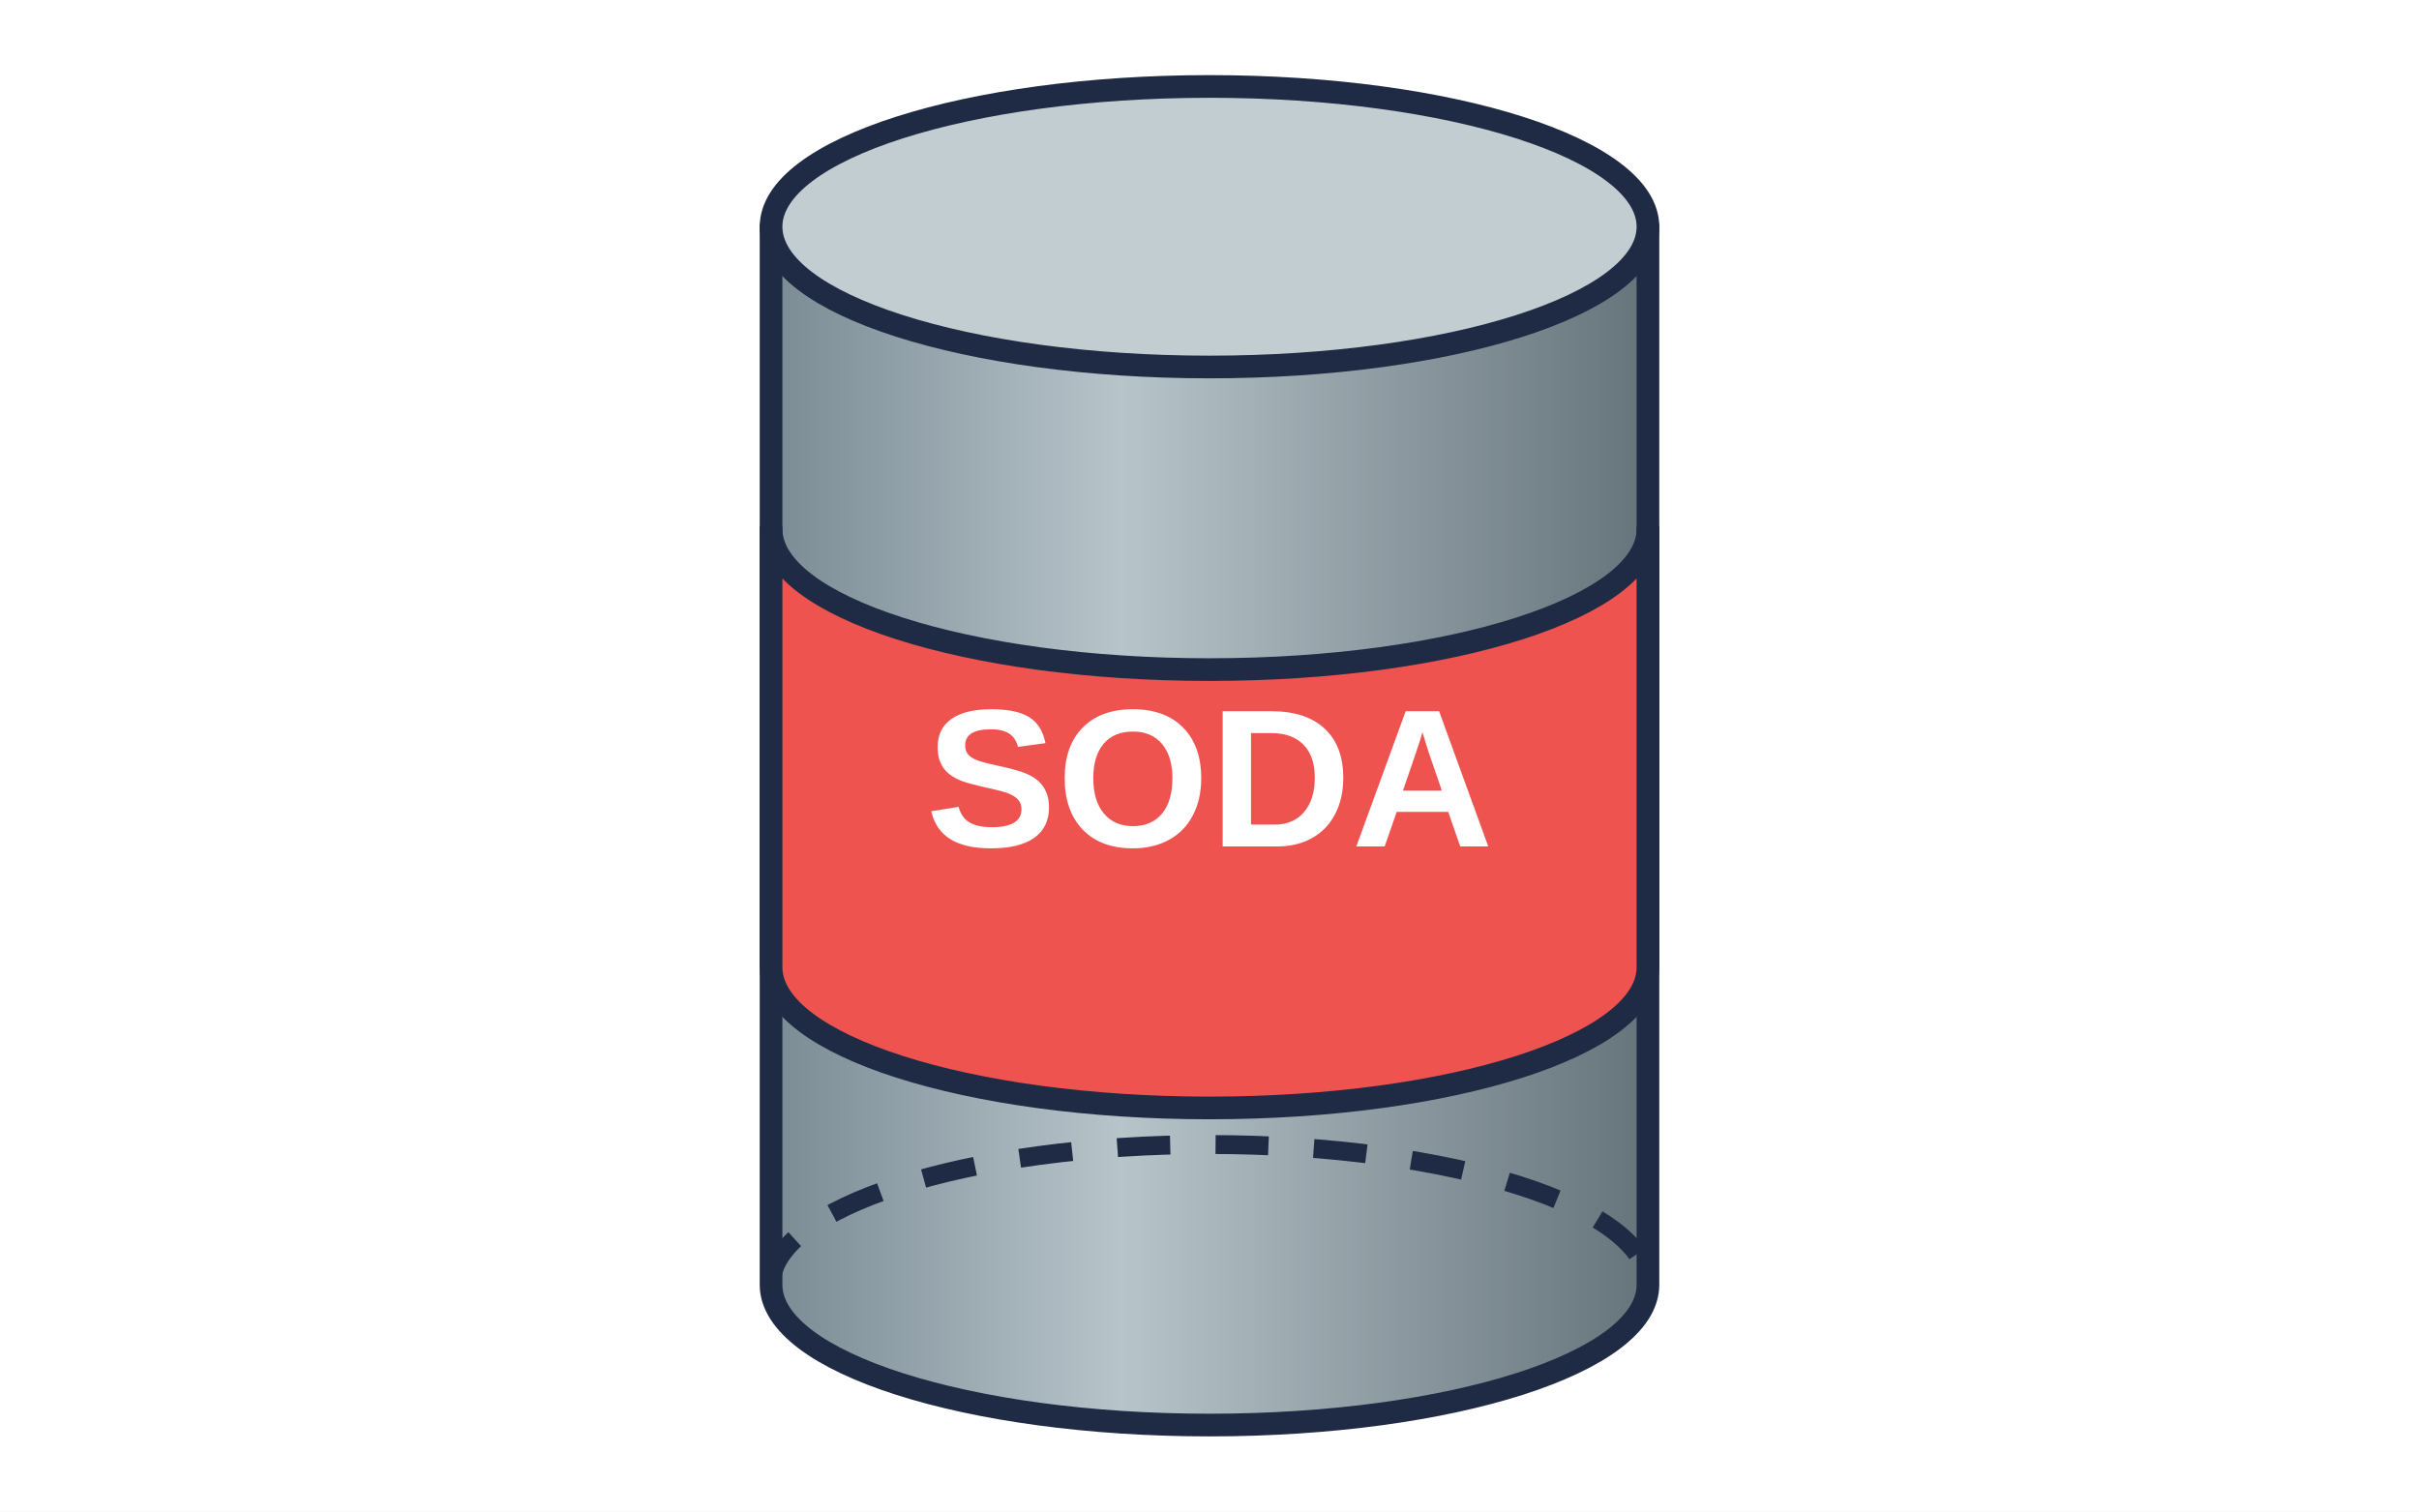
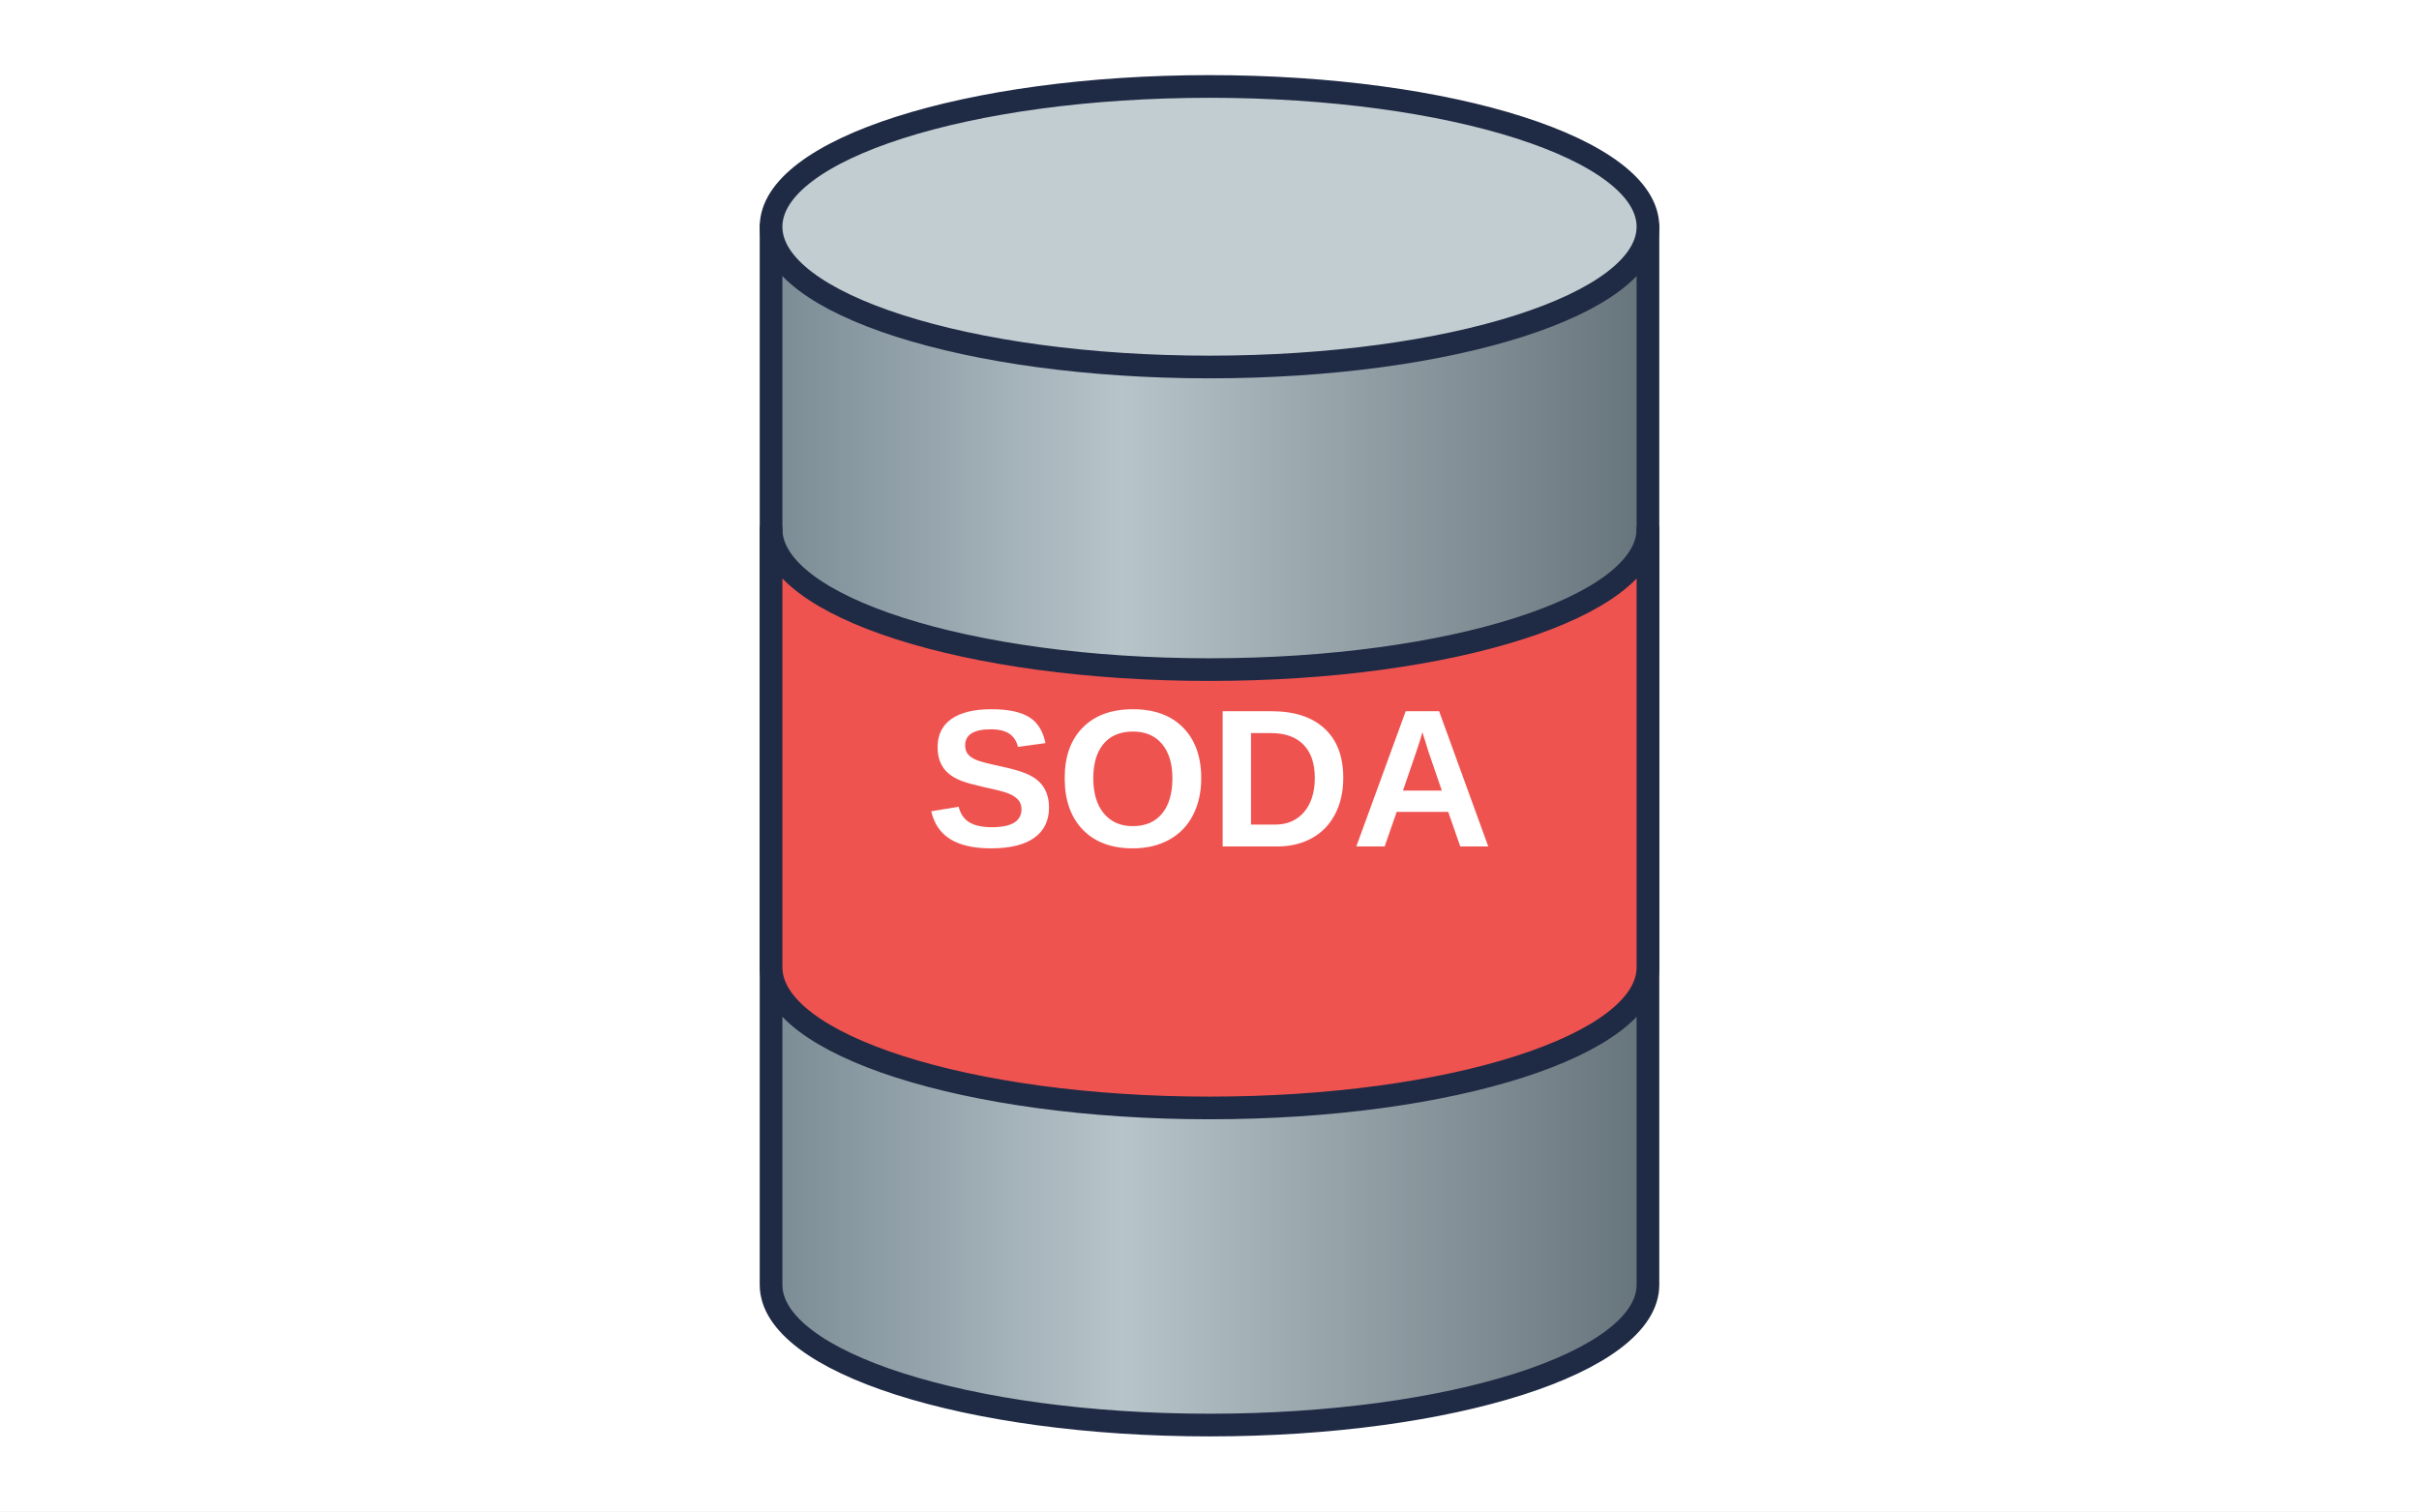
<svg xmlns="http://www.w3.org/2000/svg" viewBox="0 0 320 200" width="320" height="200">
  <defs>
    <linearGradient id="cg" x1="0" x2="1" y1="0" y2="0">
      <stop offset="0" stop-color="#7a8b94" />
      <stop offset=".4" stop-color="#b7c4ca" />
      <stop offset="1" stop-color="#65737a" />
    </linearGradient>
  </defs>
  <rect width="320" height="200" fill="#ffffff" />
  <path d="M102,30.0 L102,170.0 A58,18.56 0 0 0 218,170.0 L218,30.0 Z" fill="url(#cg)" stroke="#1f2a44" stroke-width="3" stroke-linejoin="round" />
  <ellipse cx="160" cy="30.0" rx="58" ry="18.56" fill="#c2cdd2" stroke="#1f2a44" stroke-width="3" stroke-linejoin="round" />
-   <path d="M102,170.0 A58,18.56 0 0 1 218,170.0" stroke="#1f2a44" stroke-width="2.5" stroke-dasharray="7 6" fill="none" />
  <path d="M102,70 L102,128 A58,18.6 0 0 0 218,128 L218,70 A58,18.6 0 0 1 102,70Z" fill="#ef5350" stroke="#1f2a44" stroke-width="3" stroke-linejoin="round" />
  <text x="160" y="112" font-family="Arial,Helvetica,sans-serif" font-size="26" font-weight="700" fill="#fff" text-anchor="middle">SODA</text>
</svg>
